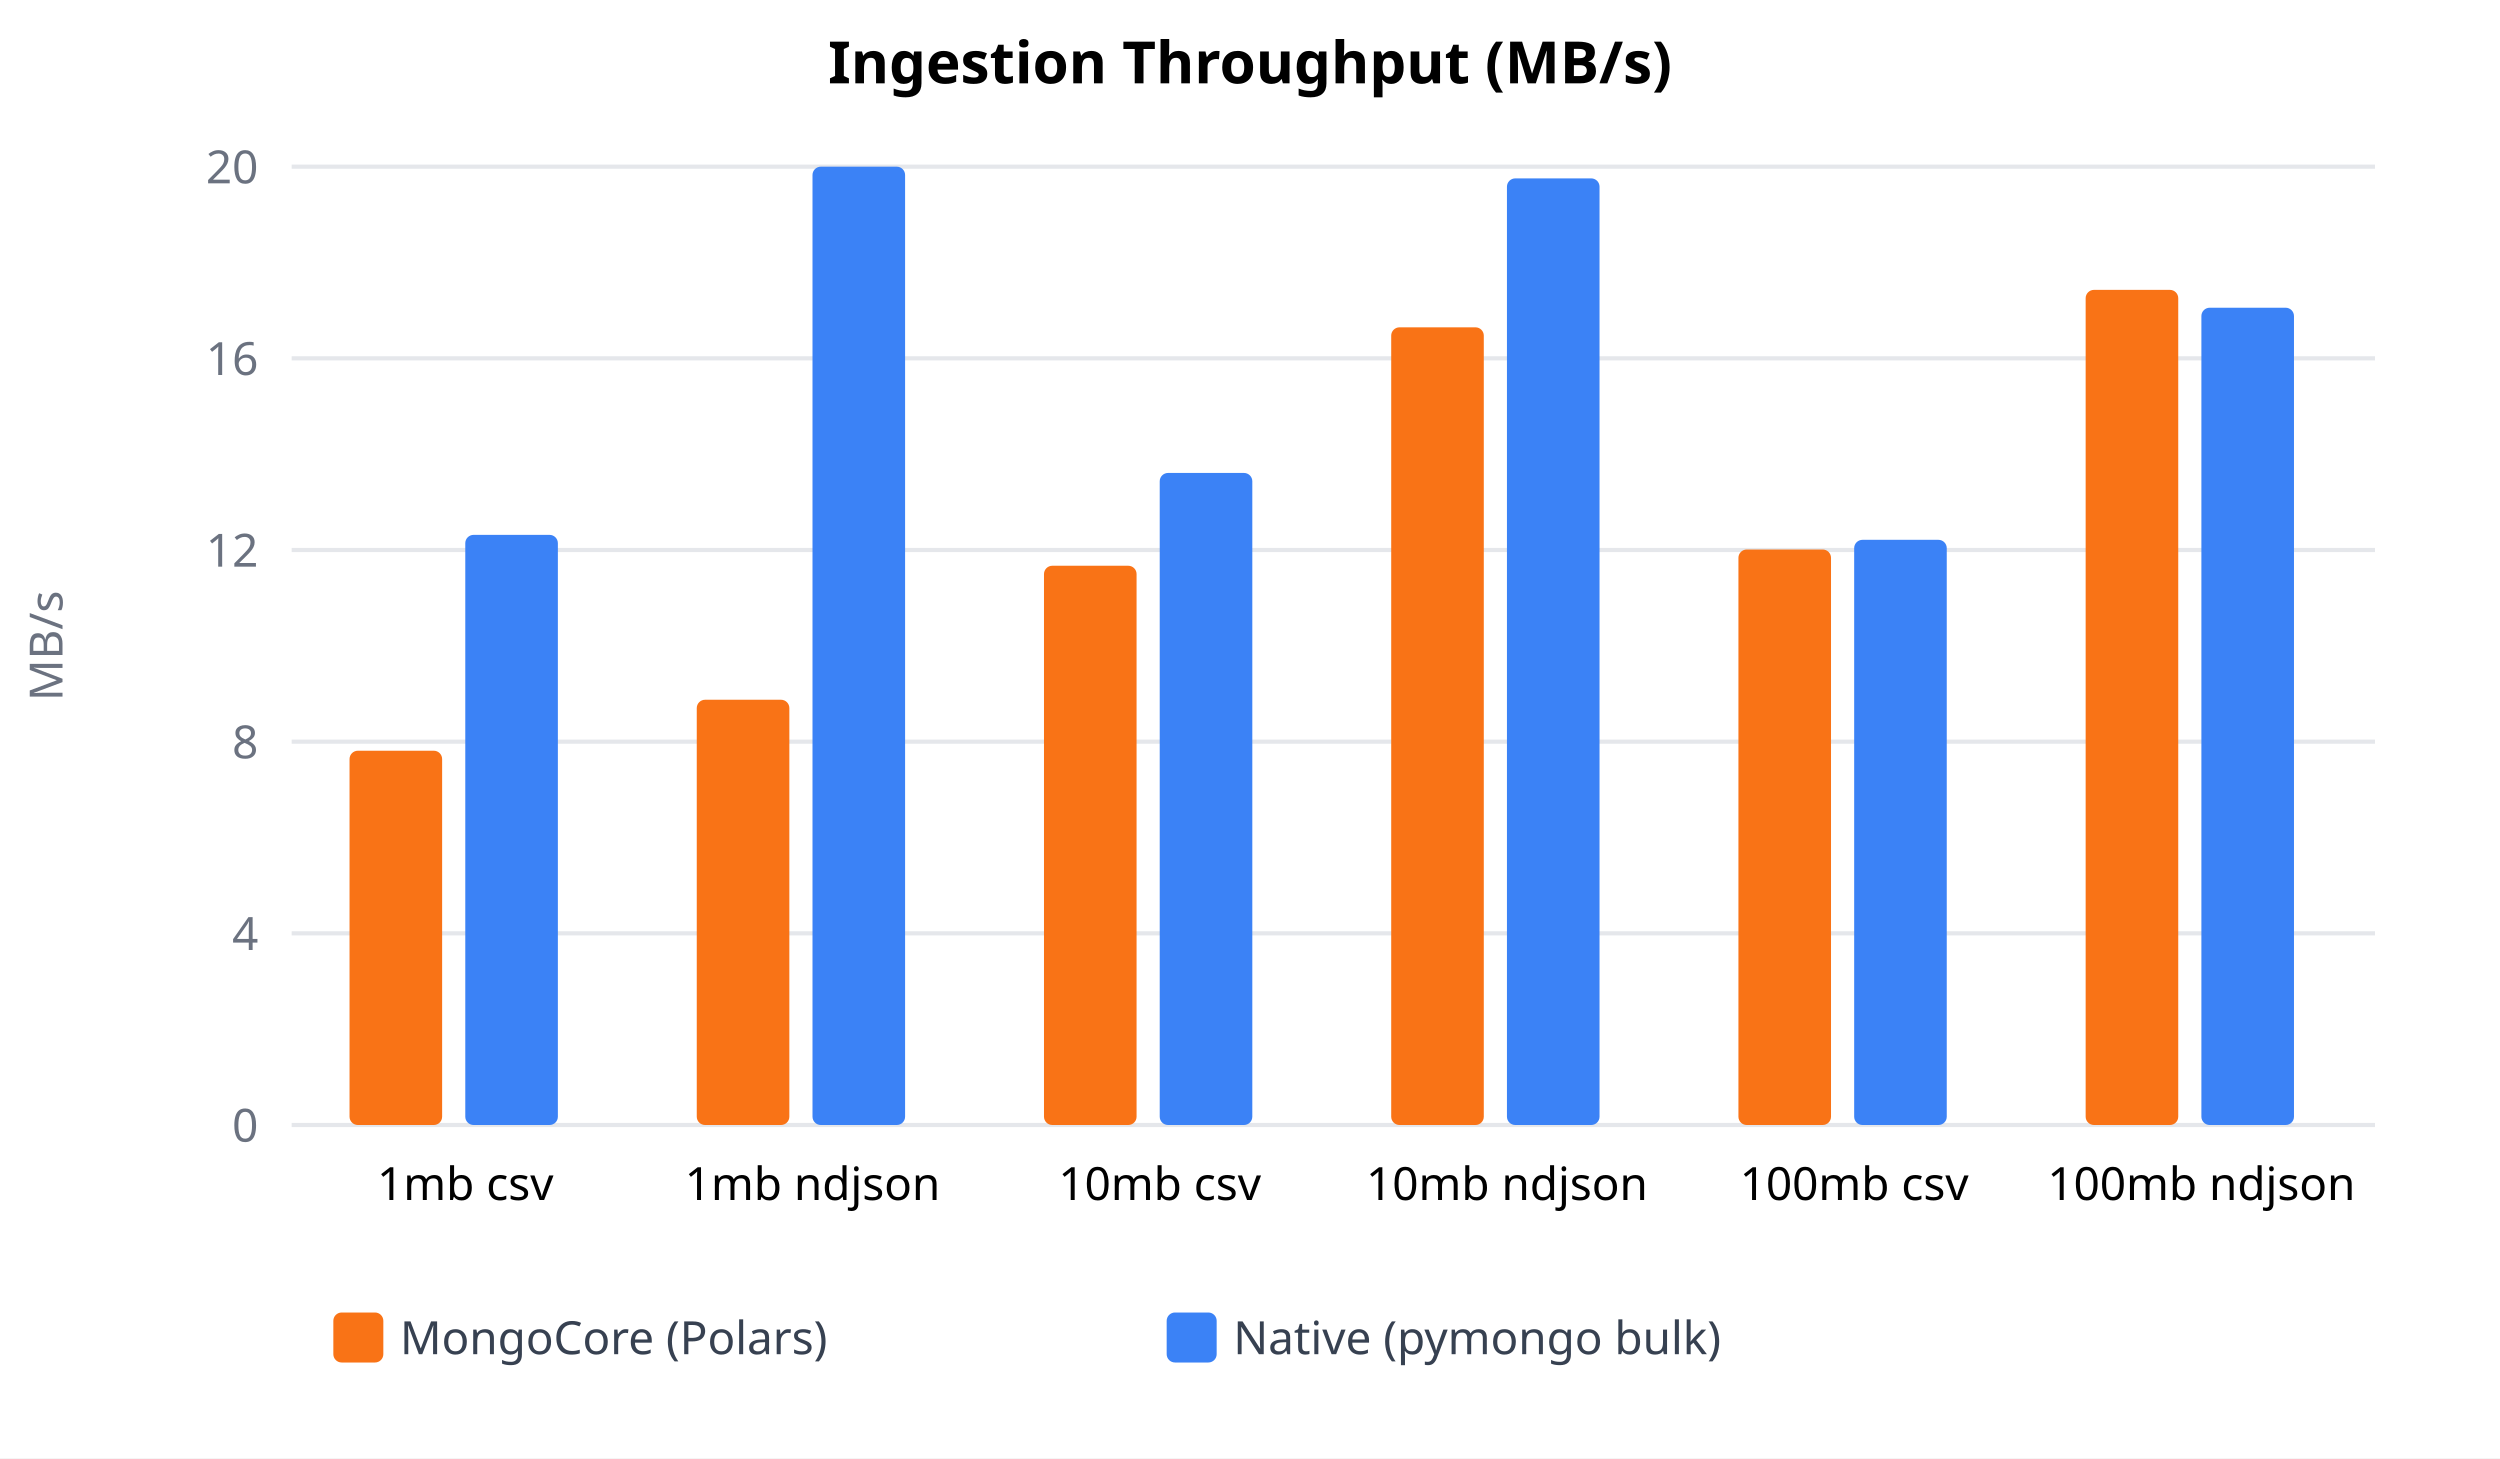
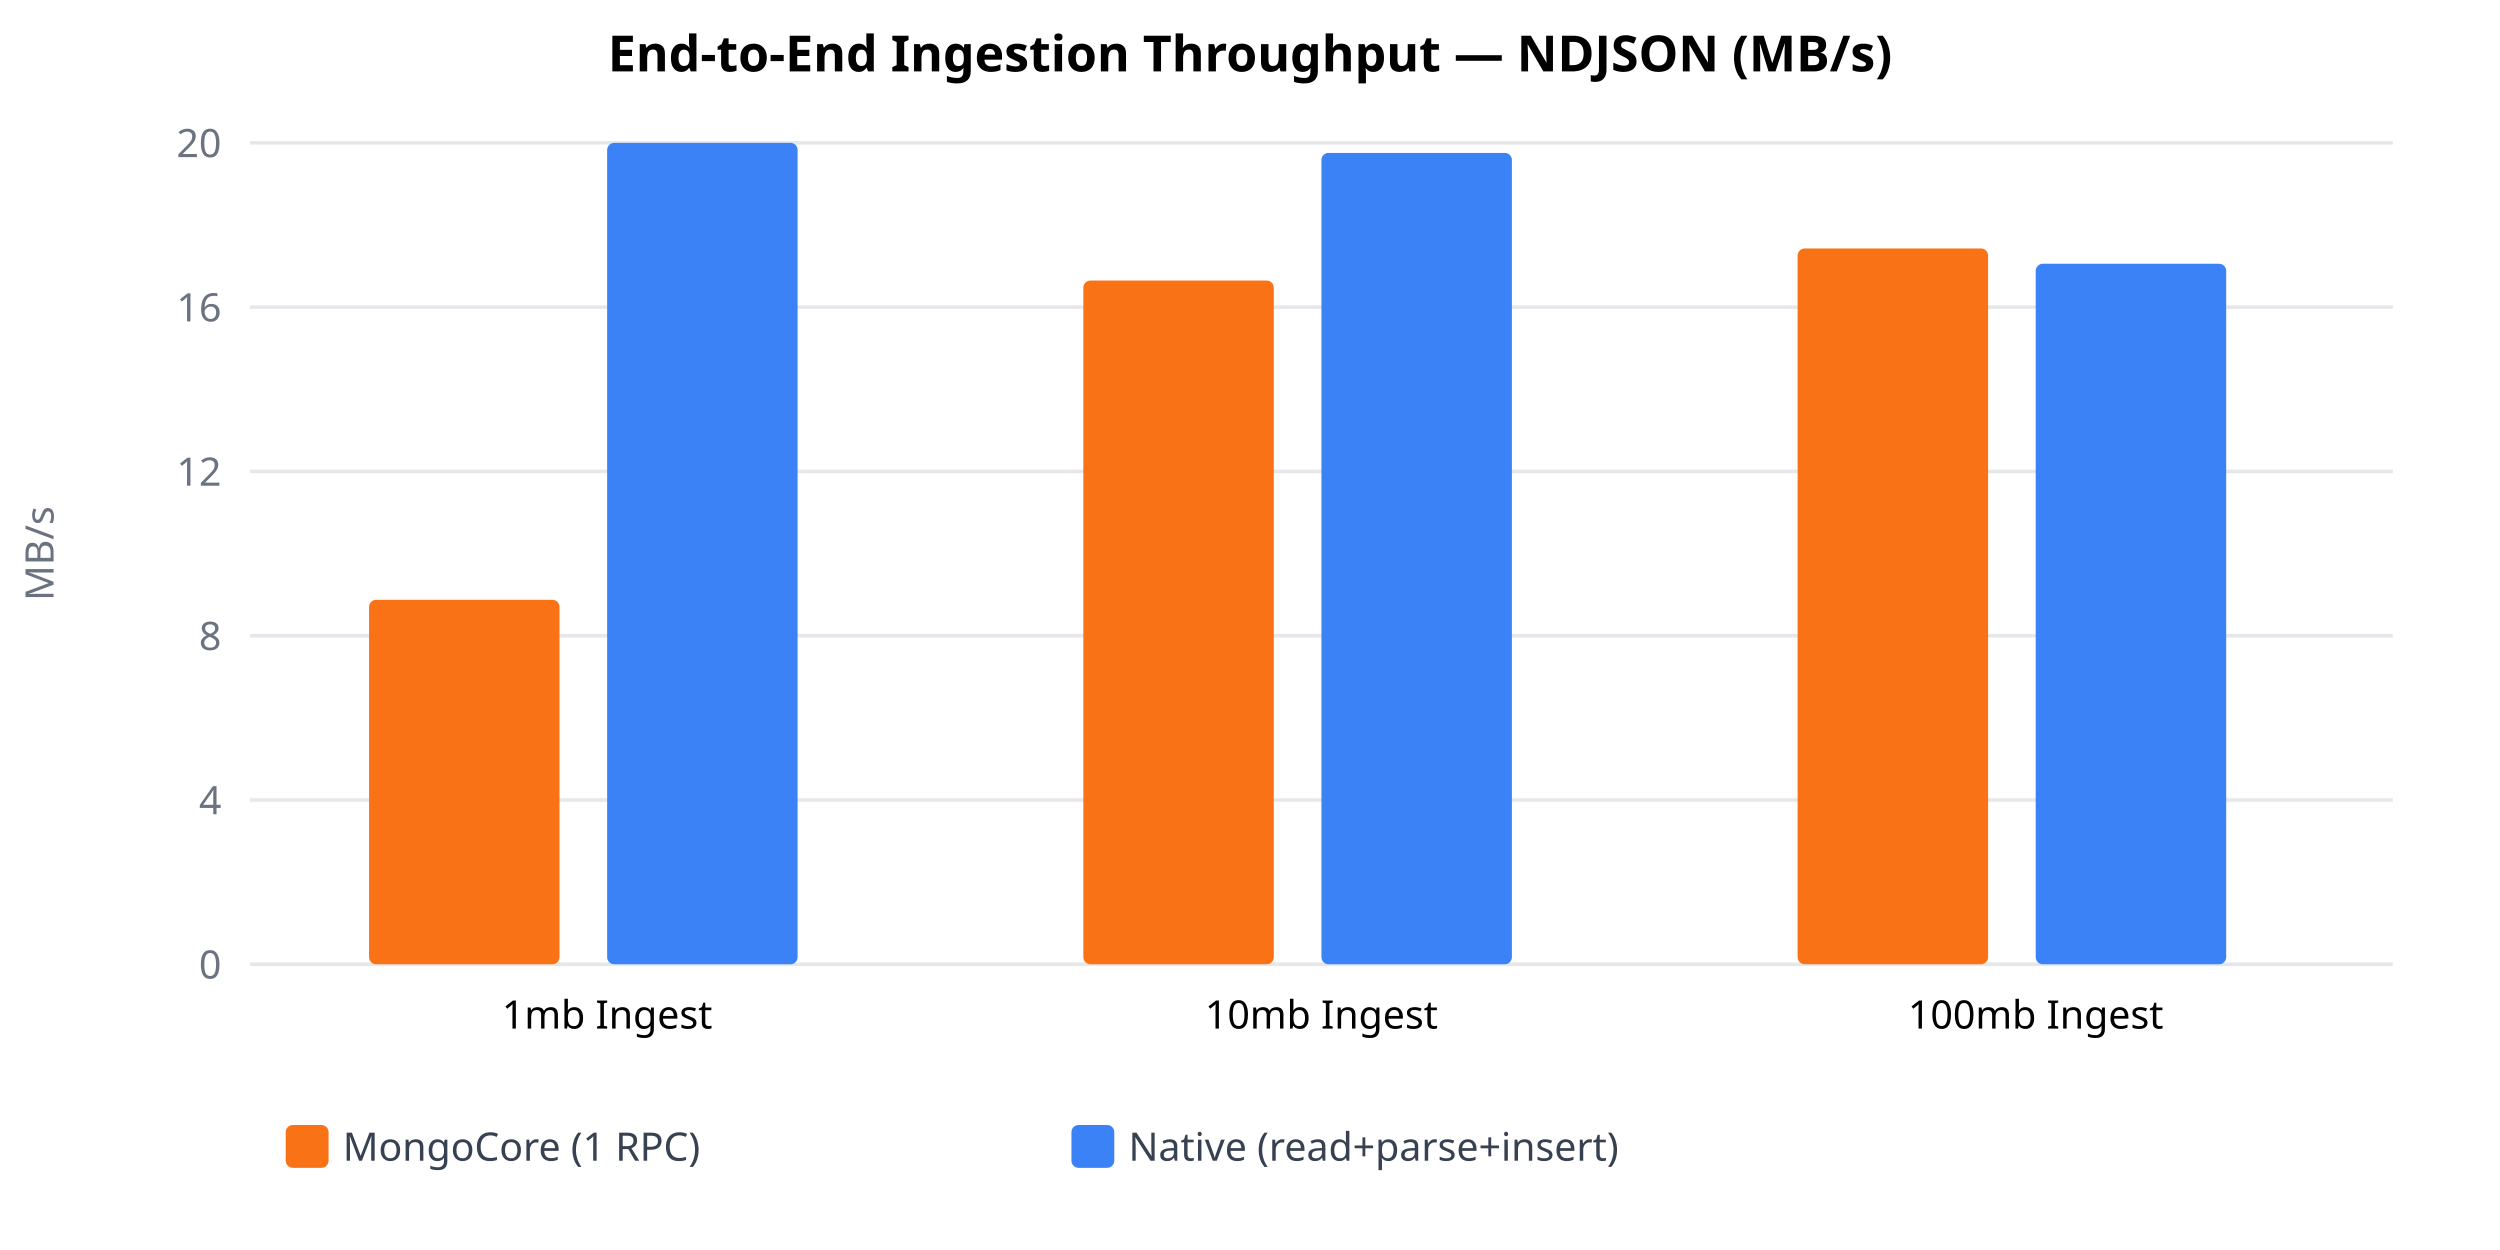
- <svg xmlns="http://www.w3.org/2000/svg" viewBox="0 0 600 350" font-family="system-ui, sans-serif" font-size="12">
-   <rect width="600" height="350" fill="white" />
-   <text x="300.0" y="20" text-anchor="middle" font-size="14" font-weight="bold">Ingestion Throughput (MB/s)</text>
-   <line x1="70" y1="270.0" x2="570" y2="270.0" stroke="#e5e7eb" stroke-width="1" />
+ <svg xmlns="http://www.w3.org/2000/svg" viewBox="0 0 700 350" font-family="system-ui, sans-serif" font-size="12">
+   <rect width="700" height="350" fill="white" />
+   <text x="350.0" y="20" text-anchor="middle" font-size="14" font-weight="bold">End-to-End Ingestion Throughput — NDJSON (MB/s)</text>
+   <line x1="70" y1="270.0" x2="670" y2="270.0" stroke="#e5e7eb" stroke-width="1" />
  <text x="62" y="274.0" text-anchor="end" font-size="11" fill="#6b7280">0</text>
-   <line x1="70" y1="224.0" x2="570" y2="224.0" stroke="#e5e7eb" stroke-width="1" />
+   <line x1="70" y1="224.0" x2="670" y2="224.0" stroke="#e5e7eb" stroke-width="1" />
  <text x="62" y="228.0" text-anchor="end" font-size="11" fill="#6b7280">4</text>
-   <line x1="70" y1="178.0" x2="570" y2="178.0" stroke="#e5e7eb" stroke-width="1" />
+   <line x1="70" y1="178.0" x2="670" y2="178.0" stroke="#e5e7eb" stroke-width="1" />
  <text x="62" y="182.0" text-anchor="end" font-size="11" fill="#6b7280">8</text>
-   <line x1="70" y1="132.0" x2="570" y2="132.0" stroke="#e5e7eb" stroke-width="1" />
+   <line x1="70" y1="132.0" x2="670" y2="132.0" stroke="#e5e7eb" stroke-width="1" />
  <text x="62" y="136.0" text-anchor="end" font-size="11" fill="#6b7280">12</text>
-   <line x1="70" y1="86.0" x2="570" y2="86.0" stroke="#e5e7eb" stroke-width="1" />
+   <line x1="70" y1="86.0" x2="670" y2="86.0" stroke="#e5e7eb" stroke-width="1" />
  <text x="62" y="90.0" text-anchor="end" font-size="11" fill="#6b7280">16</text>
-   <line x1="70" y1="40.0" x2="570" y2="40.0" stroke="#e5e7eb" stroke-width="1" />
+   <line x1="70" y1="40.0" x2="670" y2="40.0" stroke="#e5e7eb" stroke-width="1" />
  <text x="62" y="44.0" text-anchor="end" font-size="11" fill="#6b7280">20</text>
  <text x="15" y="155.0" text-anchor="middle" font-size="11" fill="#6b7280" transform="rotate(-90 15 155.0)">MB/s</text>
-   <rect x="83.889" y="180.174" width="22.222" height="89.826" fill="#f97316" rx="2" />
-   <rect x="111.667" y="128.367" width="22.222" height="141.633" fill="#3b82f6" rx="2" />
-   <text x="111.667" y="288" text-anchor="middle" font-size="11">1mb csv</text>
-   <rect x="167.222" y="167.94" width="22.222" height="102.06" fill="#f97316" rx="2" />
-   <rect x="195" y="40.0" width="22.222" height="230.0" fill="#3b82f6" rx="2" />
-   <text x="195" y="288" text-anchor="middle" font-size="11">1mb ndjson</text>
-   <rect x="250.556" y="135.78" width="22.222" height="134.22" fill="#f97316" rx="2" />
-   <rect x="278.333" y="113.507" width="22.222" height="156.493" fill="#3b82f6" rx="2" />
-   <text x="278.333" y="288" text-anchor="middle" font-size="11">10mb csv</text>
-   <rect x="333.889" y="78.557" width="22.222" height="191.443" fill="#f97316" rx="2" />
-   <rect x="361.667" y="42.813" width="22.222" height="227.187" fill="#3b82f6" rx="2" />
-   <text x="361.667" y="288" text-anchor="middle" font-size="11">10mb ndjson</text>
-   <rect x="417.222" y="131.881" width="22.222" height="138.119" fill="#f97316" rx="2" />
-   <rect x="445.0" y="129.558" width="22.222" height="140.442" fill="#3b82f6" rx="2" />
-   <text x="445.0" y="288" text-anchor="middle" font-size="11">100mb csv</text>
-   <rect x="500.556" y="69.569" width="22.222" height="200.431" fill="#f97316" rx="2" />
-   <rect x="528.333" y="73.853" width="22.222" height="196.147" fill="#3b82f6" rx="2" />
-   <text x="528.333" y="288" text-anchor="middle" font-size="11">100mb ndjson</text>
+   <rect x="103.333" y="167.94" width="53.333" height="102.06" fill="#f97316" rx="2" />
+   <rect x="170.0" y="40.0" width="53.333" height="230.0" fill="#3b82f6" rx="2" />
+   <text x="170.0" y="288" text-anchor="middle" font-size="11">1mb Ingest</text>
+   <rect x="303.333" y="78.557" width="53.333" height="191.443" fill="#f97316" rx="2" />
+   <rect x="370.0" y="42.813" width="53.333" height="227.187" fill="#3b82f6" rx="2" />
+   <text x="370.0" y="288" text-anchor="middle" font-size="11">10mb Ingest</text>
+   <rect x="503.333" y="69.569" width="53.333" height="200.431" fill="#f97316" rx="2" />
+   <rect x="570.0" y="73.853" width="53.333" height="196.147" fill="#3b82f6" rx="2" />
+   <text x="570.0" y="288" text-anchor="middle" font-size="11">100mb Ingest</text>
  <rect x="80" y="315" width="12" height="12" fill="#f97316" rx="2" />
-   <text x="96" y="325" font-size="11" fill="#374151">MongoCore (Polars)</text>
-   <rect x="280" y="315" width="12" height="12" fill="#3b82f6" rx="2" />
-   <text x="296" y="325" font-size="11" fill="#374151">Native (pymongo bulk)</text>
+   <text x="96" y="325" font-size="11" fill="#374151">MongoCore (1 RPC)</text>
+   <rect x="300" y="315" width="12" height="12" fill="#3b82f6" rx="2" />
+   <text x="316" y="325" font-size="11" fill="#374151">Native (read+parse+insert)</text>
</svg>
